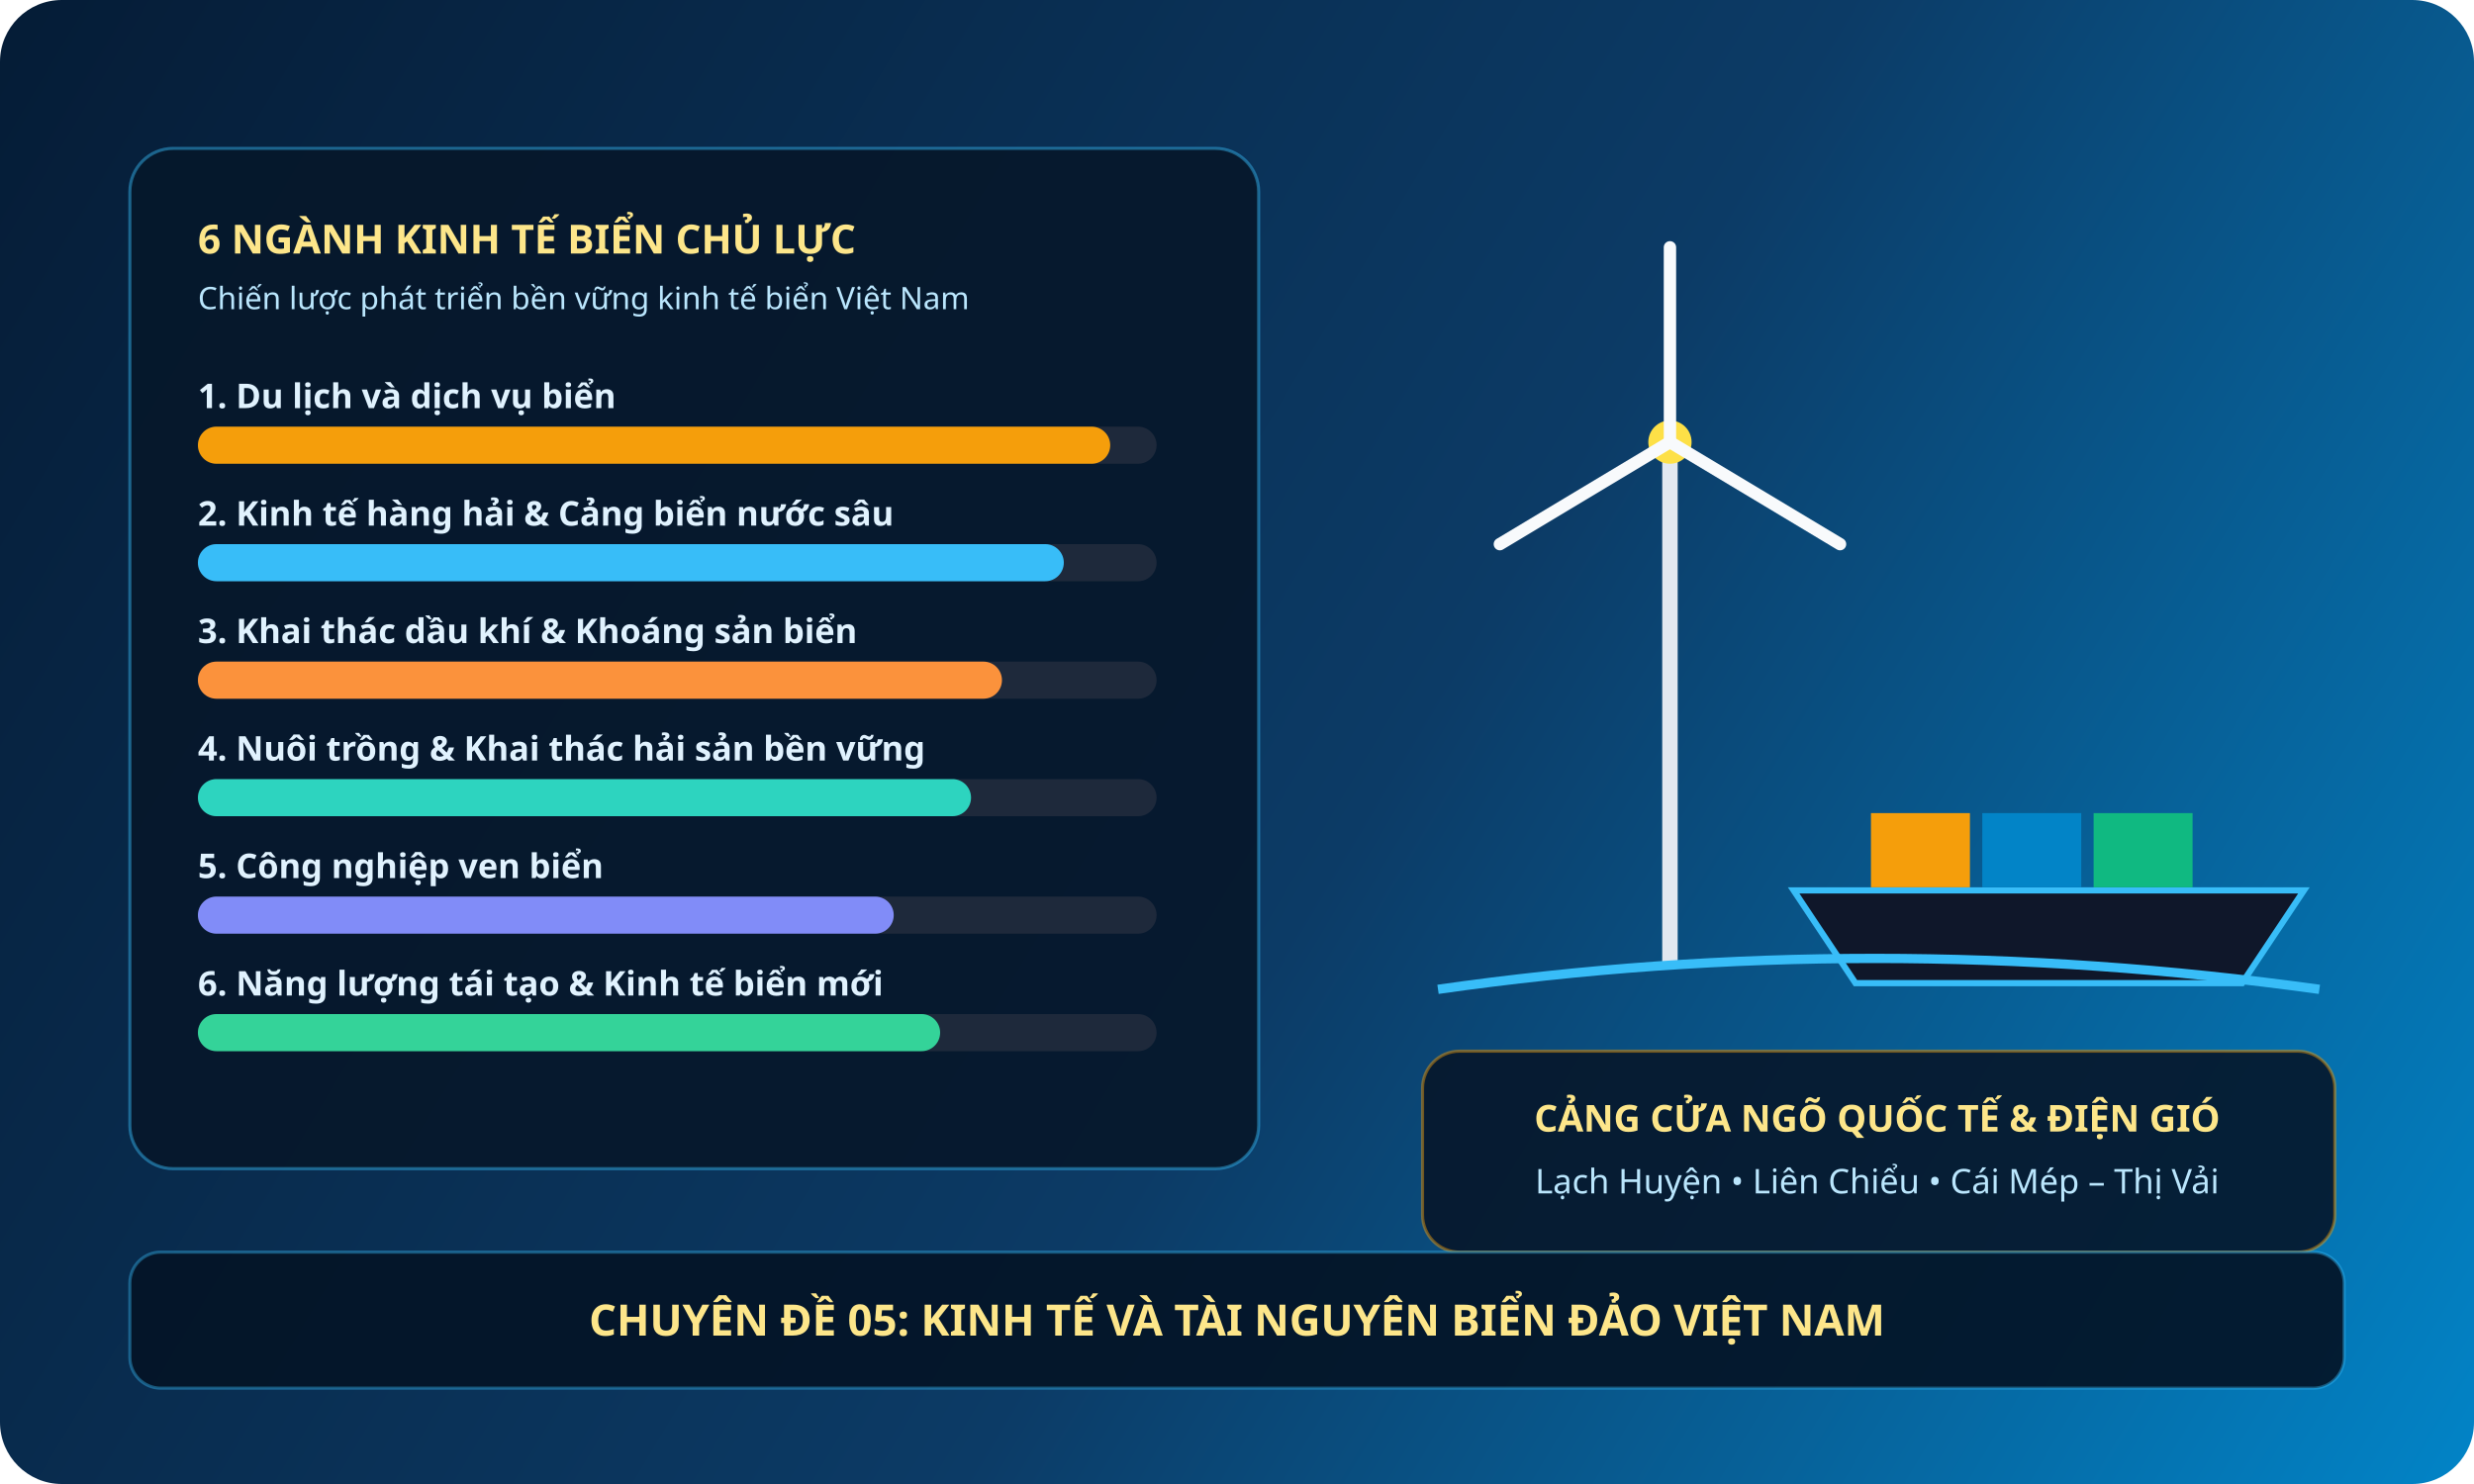
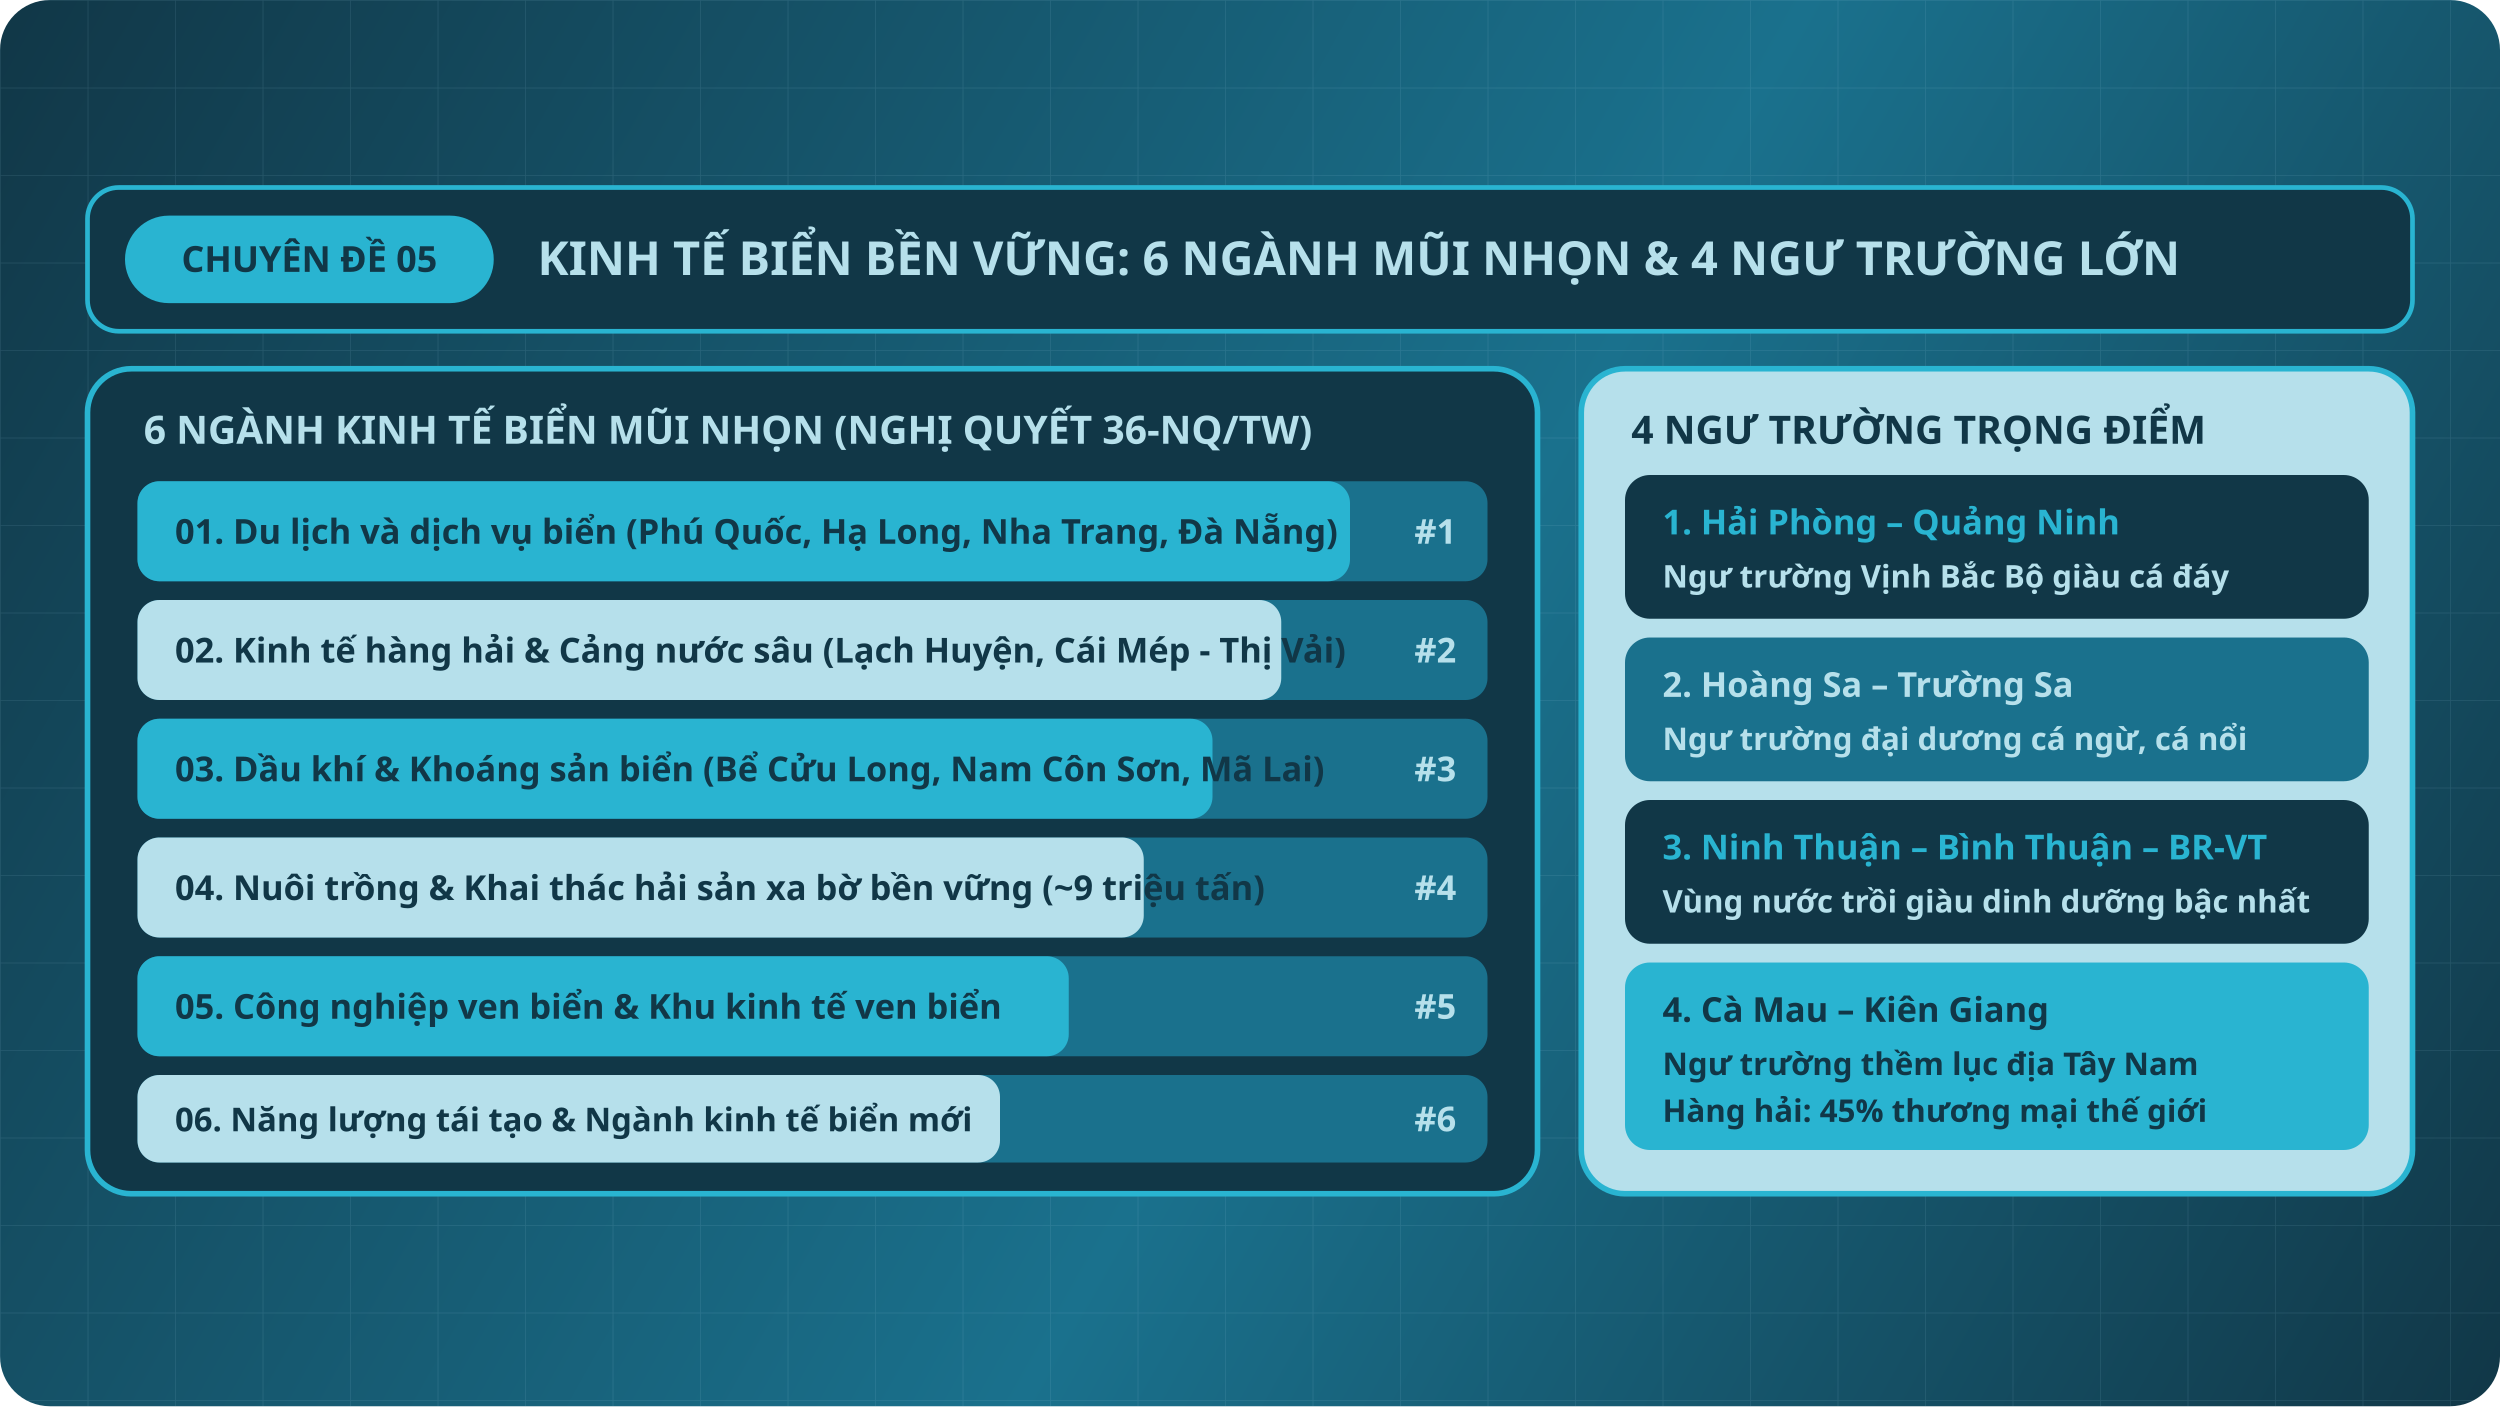
- <svg xmlns="http://www.w3.org/2000/svg" viewBox="0 0 800 480" fill="none">
+ <svg xmlns="http://www.w3.org/2000/svg" viewBox="0 0 800 450" fill="none">
  <defs>
-     <linearGradient id="bg05" x1="0" y1="0" x2="800" y2="480" gradientUnits="userSpaceOnUse">
-       <stop offset="0%" stop-color="#051C36" />
-       <stop offset="55%" stop-color="#0C3B66" />
-       <stop offset="100%" stop-color="#0284C7" />
+     <linearGradient id="bgCd05" x1="0" y1="0" x2="800" y2="450" gradientUnits="userSpaceOnUse">
+       <stop offset="0%" stop-color="#113747" />
+       <stop offset="55%" stop-color="#1A718D" />
+       <stop offset="100%" stop-color="#113747" />
    </linearGradient>
+     <pattern id="gridCd05" width="28" height="28" patternUnits="userSpaceOnUse">
+       <path d="M 28 0 L 0 0 0 28" fill="none" stroke="#B6E0EB" stroke-width="0.5" stroke-opacity="0.12" />
+     </pattern>
  </defs>
-   <rect width="800" height="480" rx="20" fill="url(#bg05)" />
-   <g transform="translate(42, 48)">
-     <rect width="365" height="330" rx="14" fill="#06172B" fill-opacity="0.92" stroke="#38BDF8" stroke-opacity="0.45" />
-     <text x="22" y="34" fill="#FDE68A" font-family="sans-serif" font-size="13" font-weight="800">6 NGÀNH KINH TẾ BIỂN CHỦ LỰC</text>
-     <text x="22" y="52" fill="#BAE6FD" font-family="sans-serif" font-size="10">Chiến lược phát triển bền vững kinh tế biển Việt Nam</text>
-     <g transform="translate(22, 72)">
-       <text x="0" y="12" fill="#E0F2FE" font-family="sans-serif" font-size="11" font-weight="700">1. Du lịch và dịch vụ biển</text>
-       <rect x="0" y="18" width="310" height="12" rx="6" fill="#1E293B" />
-       <rect x="0" y="18" width="295" height="12" rx="6" fill="#F59E0B" />
-       <text x="0" y="50" fill="#E0F2FE" font-family="sans-serif" font-size="11" font-weight="700">2. Kinh tế hàng hải &amp; Cảng biển nước sâu</text>
-       <rect x="0" y="56" width="310" height="12" rx="6" fill="#1E293B" />
-       <rect x="0" y="56" width="280" height="12" rx="6" fill="#38BDF8" />
-       <text x="0" y="88" fill="#E0F2FE" font-family="sans-serif" font-size="11" font-weight="700">3. Khai thác dầu khí &amp; Khoáng sản biển</text>
-       <rect x="0" y="94" width="310" height="12" rx="6" fill="#1E293B" />
-       <rect x="0" y="94" width="260" height="12" rx="6" fill="#FB923C" />
-       <text x="0" y="126" fill="#E0F2FE" font-family="sans-serif" font-size="11" font-weight="700">4. Nuôi trồng &amp; Khai thác hải sản bền vững</text>
-       <rect x="0" y="132" width="310" height="12" rx="6" fill="#1E293B" />
-       <rect x="0" y="132" width="250" height="12" rx="6" fill="#2DD4BF" />
-       <text x="0" y="164" fill="#E0F2FE" font-family="sans-serif" font-size="11" font-weight="700">5. Công nghiệp ven biển</text>
-       <rect x="0" y="170" width="310" height="12" rx="6" fill="#1E293B" />
-       <rect x="0" y="170" width="225" height="12" rx="6" fill="#818CF8" />
-       <text x="0" y="202" fill="#E0F2FE" font-family="sans-serif" font-size="11" font-weight="700">6. Năng lượng tái tạo &amp; Kinh tế biển mới</text>
-       <rect x="0" y="208" width="310" height="12" rx="6" fill="#1E293B" />
-       <rect x="0" y="208" width="240" height="12" rx="6" fill="#34D399" />
-     </g>
-   </g>
-   <g transform="translate(445, 58)">
-     <line x1="95" y1="85" x2="95" y2="255" stroke="#E2E8F0" stroke-width="5" />
-     <circle cx="95" cy="85" r="7" fill="#FDE047" />
-     <path d="M95,85 L95,22" stroke="#F8FAFC" stroke-width="4" stroke-linecap="round" />
-     <path d="M95,85 L150,118" stroke="#F8FAFC" stroke-width="4" stroke-linecap="round" />
-     <path d="M95,85 L40,118" stroke="#F8FAFC" stroke-width="4" stroke-linecap="round" />
-     <g transform="translate(135, 175)">
-       <polygon points="0,55 165,55 145,85 20,85" fill="#0F172A" stroke="#38BDF8" stroke-width="2" />
-       <rect x="25" y="30" width="32" height="24" fill="#F59E0B" />
-       <rect x="61" y="30" width="32" height="24" fill="#0284C7" />
-       <rect x="97" y="30" width="32" height="24" fill="#10B981" />
-     </g>
-     <path d="M20,262 Q160,242 305,262" stroke="#38BDF8" stroke-width="3" fill="none" />
-     <rect x="15" y="282" width="295" height="65" rx="12" fill="#06172B" fill-opacity="0.9" stroke="#F59E0B" stroke-opacity="0.45" />
-     <text x="162" y="308" text-anchor="middle" fill="#FDE68A" font-family="sans-serif" font-size="12" font-weight="700">CẢNG CỬA NGÕ QUỐC TẾ &amp; ĐIỆN GIÓ</text>
-     <text x="162" y="328" text-anchor="middle" fill="#BAE6FD" font-family="sans-serif" font-size="11">Lạch Huyện • Liên Chiểu • Cái Mép – Thị Vải</text>
-   </g>
-   <rect x="42" y="405" width="716" height="44" rx="10" fill="#041426" fill-opacity="0.92" stroke="#38BDF8" stroke-opacity="0.4" />
-   <text x="400" y="432" text-anchor="middle" fill="#FDE68A" font-family="sans-serif" font-size="14" font-weight="700">CHUYÊN ĐỀ 05: KINH TẾ VÀ TÀI NGUYÊN BIỂN ĐẢO VIỆT NAM</text>
+   <rect width="800" height="450" rx="16" fill="url(#bgCd05)" />
+   <rect width="800" height="450" rx="16" fill="url(#gridCd05)" />
+   <rect x="28" y="60" width="744" height="46" rx="10" fill="#113747" stroke="#29B4D1" stroke-width="1.5" />
+   <rect x="40" y="69" width="118" height="28" rx="14" fill="#29B4D1" />
+   <text x="99" y="87" text-anchor="middle" fill="#113747" font-family="Be Vietnam Pro, sans-serif" font-size="11.5" font-weight="800">CHUYÊN ĐỀ 05</text>
+   <text x="172" y="88" fill="#B6E0EB" font-family="Be Vietnam Pro, sans-serif" font-size="15" font-weight="800">KINH TẾ BIỂN BỀN VỮNG: 6 NGÀNH MŨI NHỌN &amp; 4 NGƯ TRƯỜNG LỚN</text>
+   <rect x="28" y="118" width="464" height="264" rx="14" fill="#113747" stroke="#29B4D1" stroke-width="1.8" />
+   <text x="46" y="142" fill="#B6E0EB" font-family="Be Vietnam Pro, sans-serif" font-size="12.5" font-weight="800">6 NGÀNH KINH TẾ BIỂN MŨI NHỌN (NGHỊ QUYẾT 36-NQ/TW)</text>
+   <rect x="44" y="154" width="432" height="32" rx="7" fill="#1A718D" />
+   <rect x="44" y="154" width="388" height="32" rx="7" fill="#29B4D1" />
+   <text x="56" y="174" fill="#113747" font-family="Be Vietnam Pro, sans-serif" font-size="11" font-weight="800">01. Du lịch và dịch vụ biển (Phú Quốc, Hạ Long, Nha Trang, Đà Nẵng)</text>
+   <text x="466" y="174" text-anchor="end" fill="#B6E0EB" font-family="Be Vietnam Pro, sans-serif" font-size="11" font-weight="800">#1</text>
+   <rect x="44" y="192" width="432" height="32" rx="7" fill="#1A718D" />
+   <rect x="44" y="192" width="366" height="32" rx="7" fill="#B6E0EB" />
+   <text x="56" y="212" fill="#113747" font-family="Be Vietnam Pro, sans-serif" font-size="11" font-weight="800">02. Kinh tế hàng hải &amp; Cảng nước sâu (Lạch Huyện, Cái Mép - Thị Vải)</text>
+   <text x="466" y="212" text-anchor="end" fill="#B6E0EB" font-family="Be Vietnam Pro, sans-serif" font-size="11" font-weight="800">#2</text>
+   <rect x="44" y="230" width="432" height="32" rx="7" fill="#1A718D" />
+   <rect x="44" y="230" width="344" height="32" rx="7" fill="#29B4D1" />
+   <text x="56" y="250" fill="#113747" font-family="Be Vietnam Pro, sans-serif" font-size="11" font-weight="800">03. Dầu khí &amp; Khoáng sản biển (Bể Cửu Long, Nam Côn Sơn, Mã Lai)</text>
+   <text x="466" y="250" text-anchor="end" fill="#B6E0EB" font-family="Be Vietnam Pro, sans-serif" font-size="11" font-weight="800">#3</text>
+   <rect x="44" y="268" width="432" height="32" rx="7" fill="#1A718D" />
+   <rect x="44" y="268" width="322" height="32" rx="7" fill="#B6E0EB" />
+   <text x="56" y="288" fill="#113747" font-family="Be Vietnam Pro, sans-serif" font-size="11" font-weight="800">04. Nuôi trồng &amp; Khai thác hải sản xa bờ bền vững (~9 triệu tấn)</text>
+   <text x="466" y="288" text-anchor="end" fill="#B6E0EB" font-family="Be Vietnam Pro, sans-serif" font-size="11" font-weight="800">#4</text>
+   <rect x="44" y="306" width="432" height="32" rx="7" fill="#1A718D" />
+   <rect x="44" y="306" width="298" height="32" rx="7" fill="#29B4D1" />
+   <text x="56" y="326" fill="#113747" font-family="Be Vietnam Pro, sans-serif" font-size="11" font-weight="800">05. Công nghiệp ven biển &amp; Khu kinh tế ven biển</text>
+   <text x="466" y="326" text-anchor="end" fill="#B6E0EB" font-family="Be Vietnam Pro, sans-serif" font-size="11" font-weight="800">#5</text>
+   <rect x="44" y="344" width="432" height="28" rx="7" fill="#1A718D" />
+   <rect x="44" y="344" width="276" height="28" rx="7" fill="#B6E0EB" />
+   <text x="56" y="362" fill="#113747" font-family="Be Vietnam Pro, sans-serif" font-size="10.5" font-weight="800">06. Năng lượng tái tạo &amp; Ngành kinh tế biển mới</text>
+   <text x="466" y="362" text-anchor="end" fill="#B6E0EB" font-family="Be Vietnam Pro, sans-serif" font-size="11" font-weight="800">#6</text>
+   <rect x="506" y="118" width="266" height="264" rx="14" fill="#B6E0EB" stroke="#29B4D1" stroke-width="1.8" />
+   <text x="522" y="142" fill="#113747" font-family="Be Vietnam Pro, sans-serif" font-size="12.5" font-weight="800">4 NGƯ TRƯỜNG TRỌNG ĐIỂM</text>
+   <rect x="520" y="152" width="238" height="46" rx="8" fill="#113747" />
+   <text x="532" y="171" fill="#29B4D1" font-family="Be Vietnam Pro, sans-serif" font-size="11" font-weight="800">1. Hải Phòng – Quảng Ninh</text>
+   <text x="532" y="188" fill="#B6E0EB" font-family="Be Vietnam Pro, sans-serif" font-size="10" font-weight="600">Ngư trường Vịnh Bắc Bộ giàu cá đáy</text>
+   <rect x="520" y="204" width="238" height="46" rx="8" fill="#1A718D" />
+   <text x="532" y="223" fill="#B6E0EB" font-family="Be Vietnam Pro, sans-serif" font-size="11" font-weight="800">2. Hoàng Sa – Trường Sa</text>
+   <text x="532" y="240" fill="#B6E0EB" font-family="Be Vietnam Pro, sans-serif" font-size="10" font-weight="600">Ngư trường đại dương cá ngừ, cá nổi</text>
+   <rect x="520" y="256" width="238" height="46" rx="8" fill="#113747" />
+   <text x="532" y="275" fill="#29B4D1" font-family="Be Vietnam Pro, sans-serif" font-size="11" font-weight="800">3. Ninh Thuận – Bình Thuận – BR-VT</text>
+   <text x="532" y="292" fill="#B6E0EB" font-family="Be Vietnam Pro, sans-serif" font-size="10" font-weight="600">Vùng nước trồi giàu dinh dưỡng bậc nhất</text>
+   <rect x="520" y="308" width="238" height="60" rx="8" fill="#29B4D1" />
+   <text x="532" y="327" fill="#113747" font-family="Be Vietnam Pro, sans-serif" font-size="11" font-weight="900">4. Cà Mau – Kiên Giang</text>
+   <text x="532" y="344" fill="#113747" font-family="Be Vietnam Pro, sans-serif" font-size="10" font-weight="700">Ngư trường thềm lục địa Tây Nam</text>
+   <text x="532" y="359" fill="#113747" font-family="Be Vietnam Pro, sans-serif" font-size="10" font-weight="800">Hàng hải: 45% thương mại thế giới</text>
</svg>
